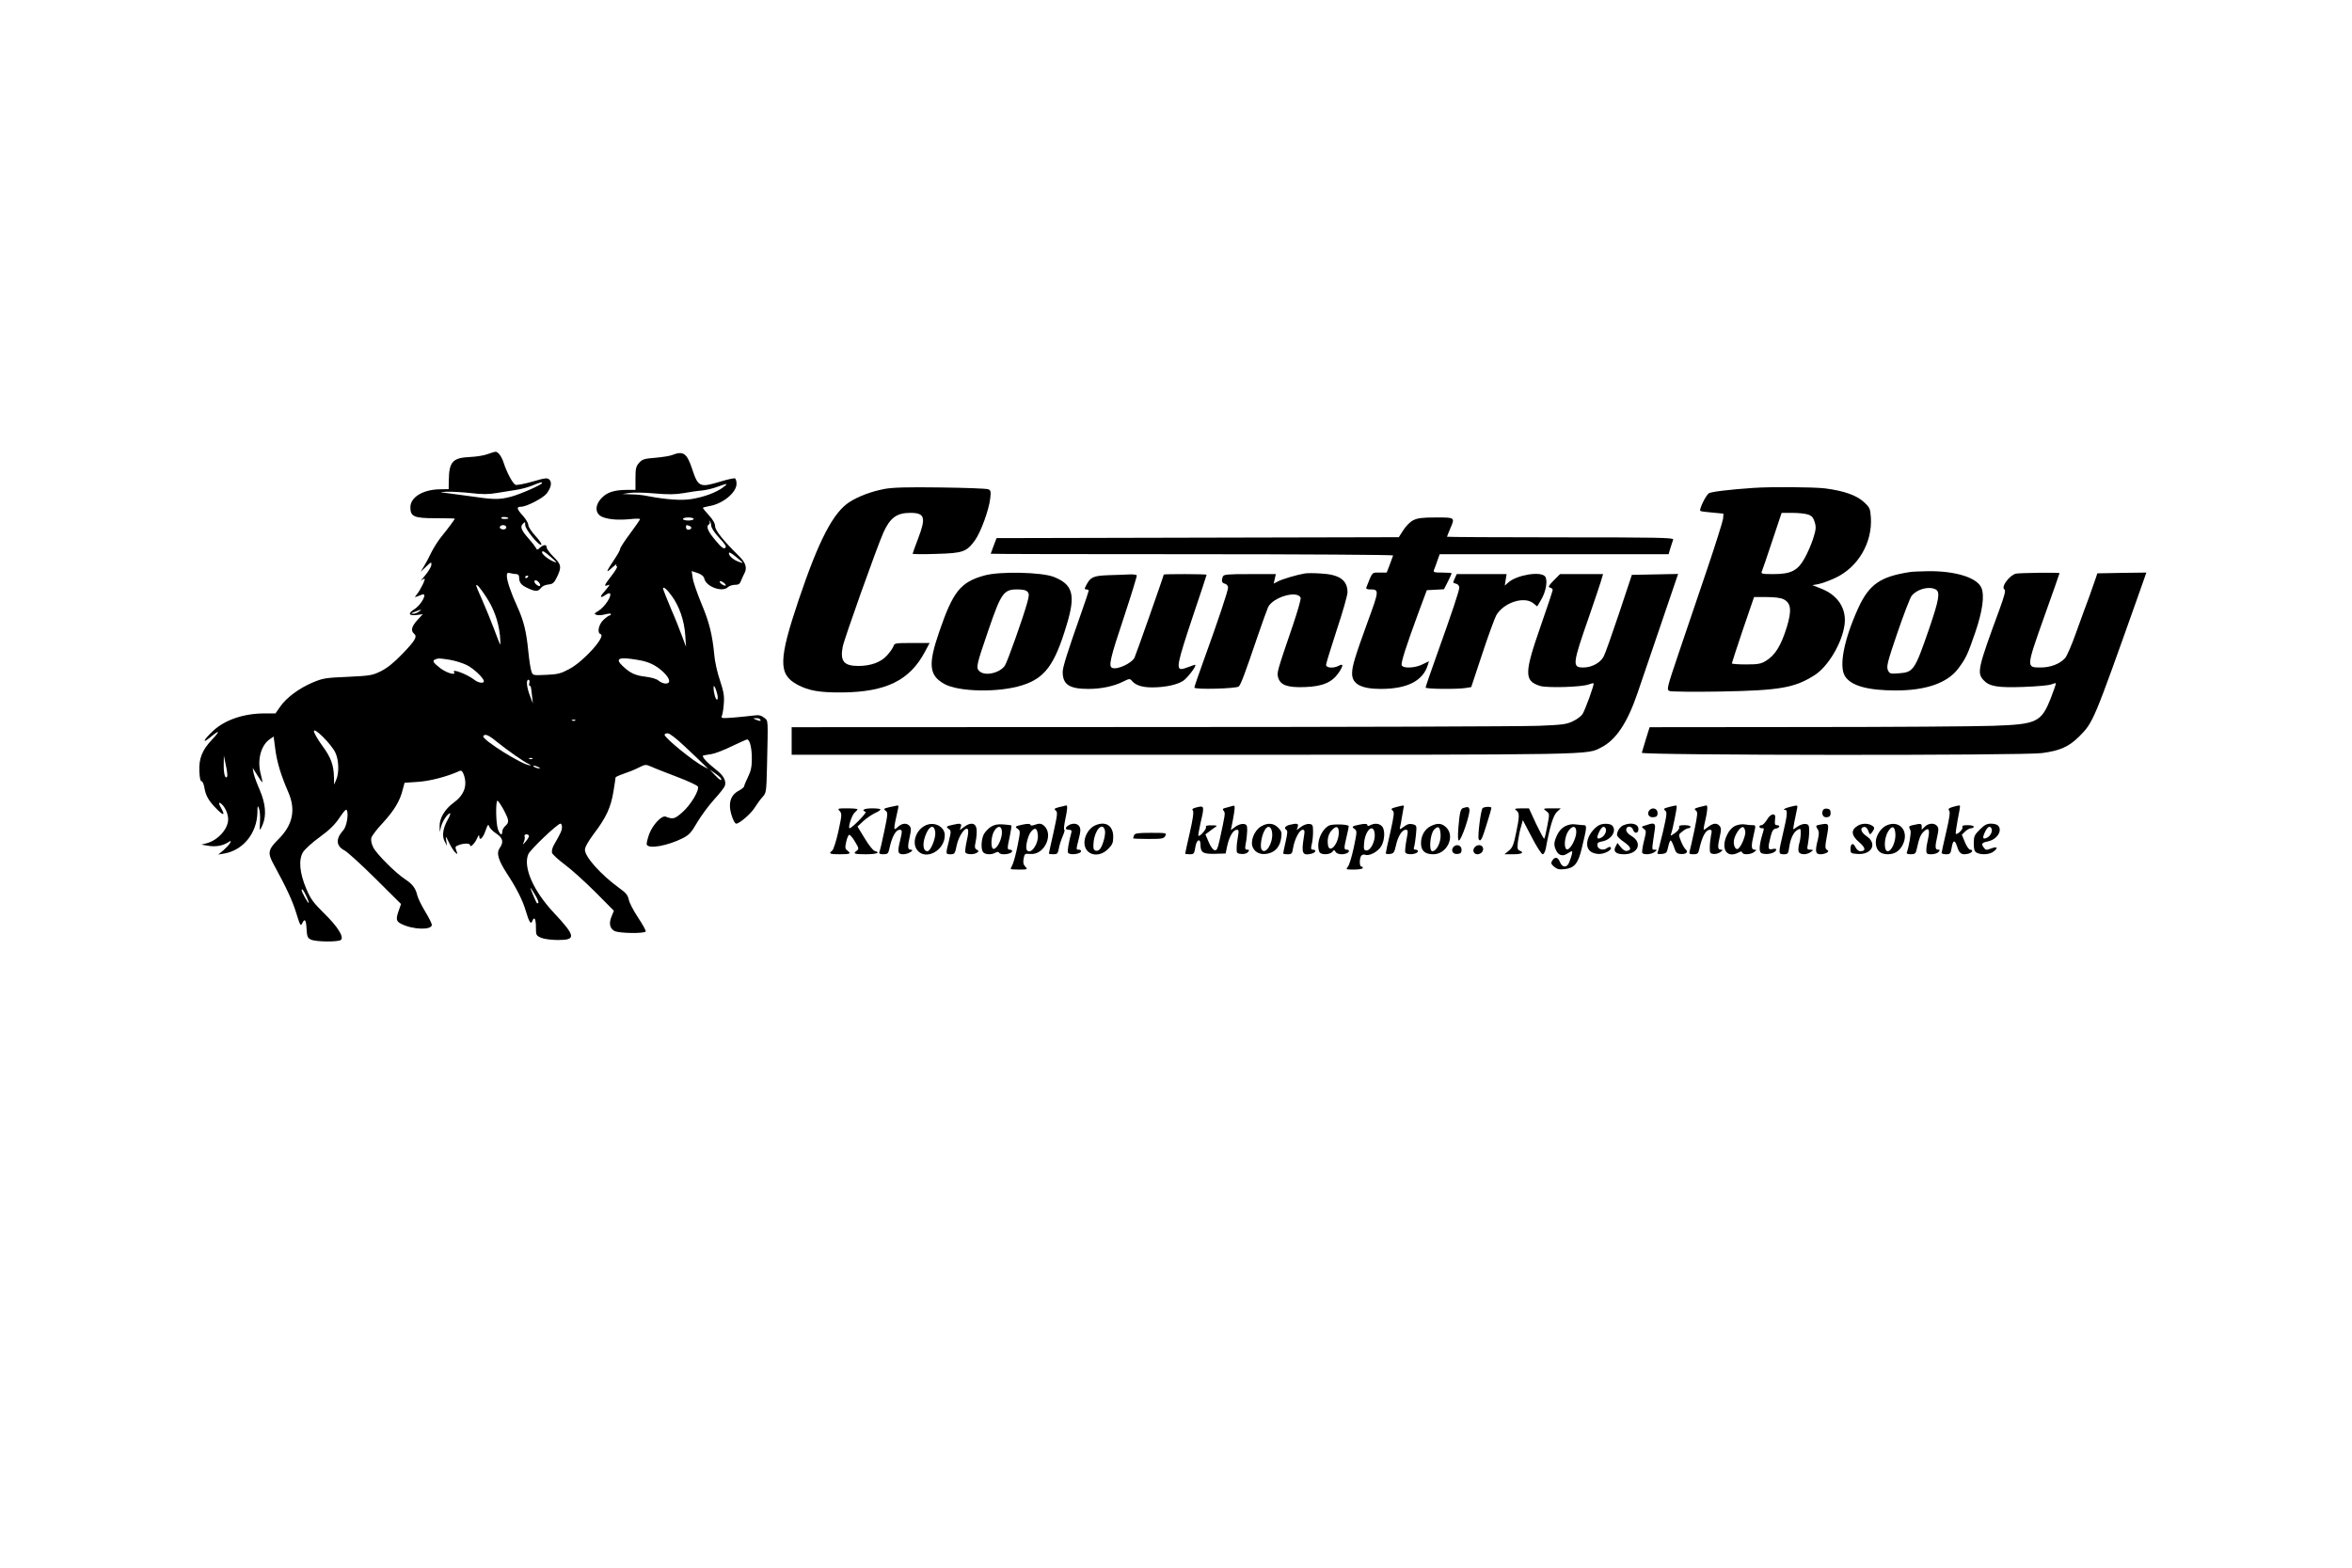
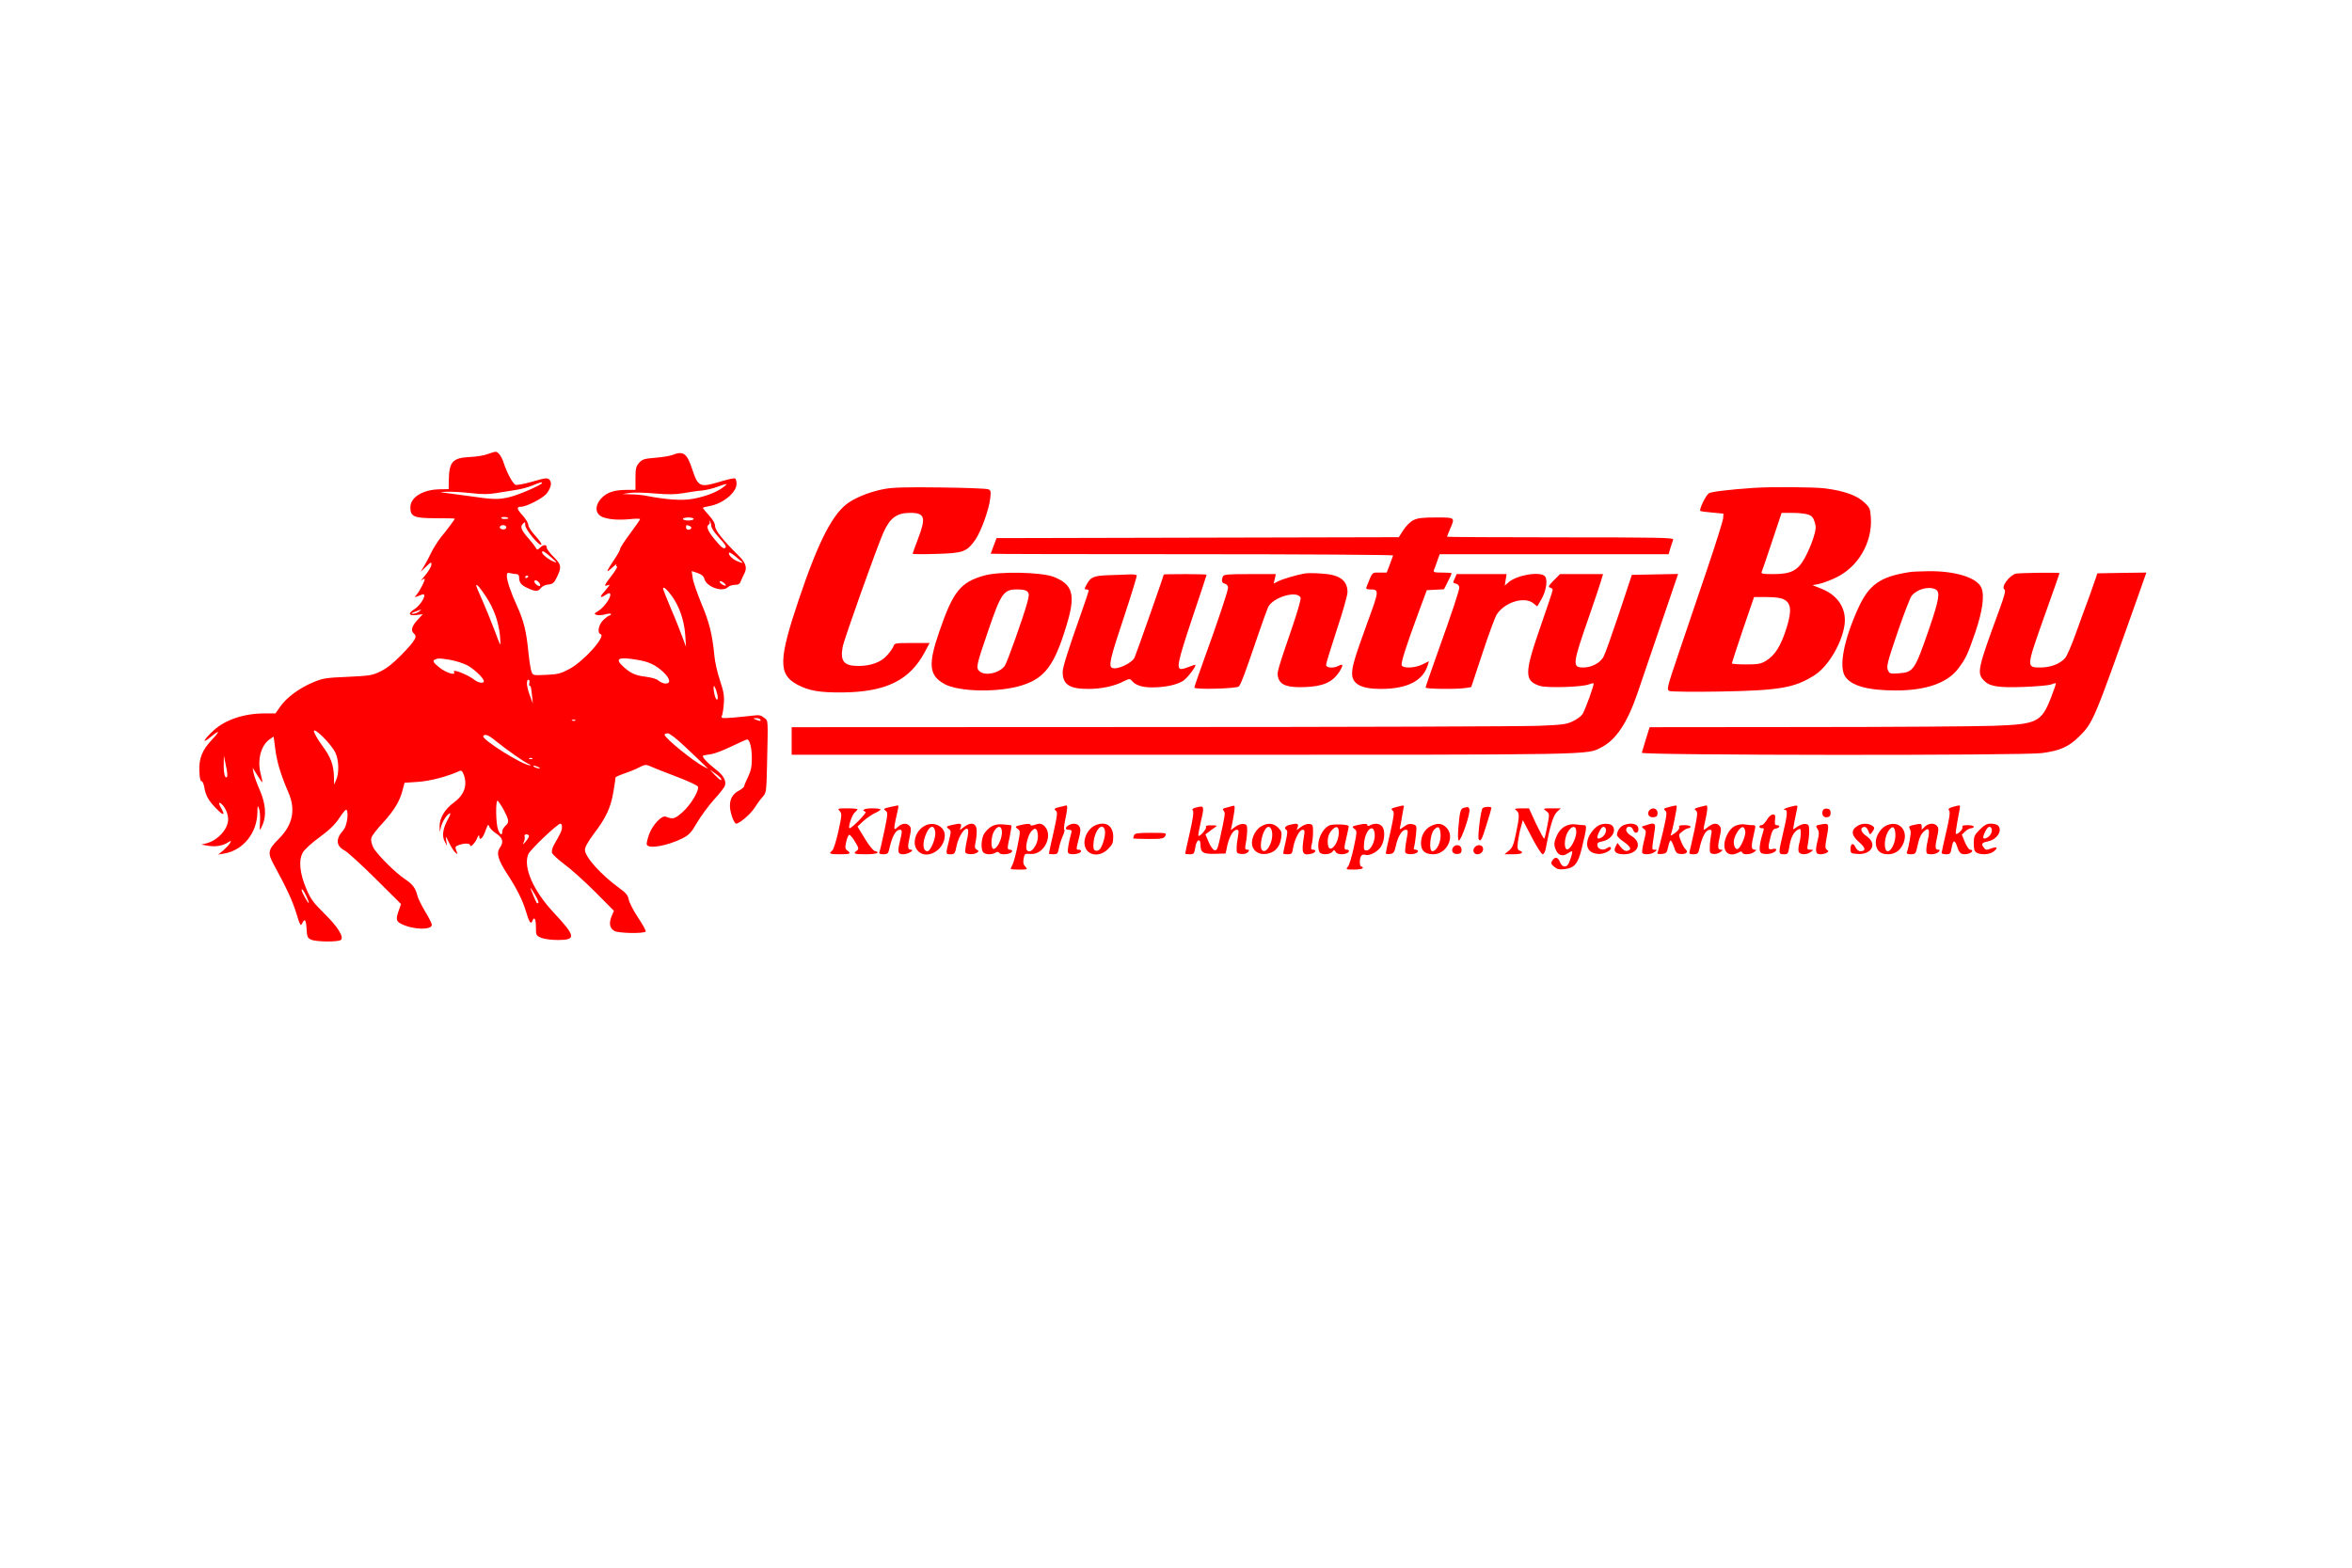
<svg xmlns="http://www.w3.org/2000/svg" version="1.0" width="1536pt" height="1024pt" viewBox="0 0 1536 1024" preserveAspectRatio="xMidYMid meet">
-   <g transform="translate(0,1024) scale(0.1,-0.1)" fill="#000000" stroke="none">
+   <g transform="translate(0,1024) scale(0.1,-0.1)" fill="red" stroke="none">
    <path d="M3185 7274 c-22 -9 -73 -17 -114 -19 -114 -5 -138 -30 -140 -150 l-1 -60 -58 -1 c-111 -2 -192 -52 -192 -118 0 -61 24 -71 166 -71 68 0 124 -1 124 -3 0 -5 -47 -68 -91 -122 -20 -25 -48 -70 -63 -100 -14 -30 -36 -71 -48 -90 l-21 -35 36 34 c33 32 36 32 34 11 -1 -12 -19 -43 -41 -69 -22 -25 -33 -40 -26 -33 8 6 18 12 22 12 10 0 -28 -77 -51 -104 -17 -21 -18 -21 34 0 41 16 -3 -67 -50 -96 -43 -27 -36 -44 17 -37 l39 5 -36 -39 c-37 -41 -44 -69 -21 -88 23 -19 8 -45 -77 -133 -56 -58 -100 -93 -141 -113 -55 -27 -71 -29 -215 -36 -144 -6 -162 -9 -229 -37 -88 -37 -173 -100 -213 -159 l-30 -43 -72 0 c-134 0 -257 -42 -332 -111 -64 -59 -81 -93 -23 -46 64 53 69 46 11 -16 -63 -67 -85 -122 -81 -207 2 -42 7 -64 14 -63 6 1 14 -16 18 -38 9 -56 28 -90 81 -143 45 -46 57 -44 30 4 -19 33 -19 45 1 29 24 -20 44 -65 44 -101 0 -62 -66 -136 -140 -156 l-35 -9 42 -7 c48 -9 97 -1 131 21 22 14 23 13 13 -6 -6 -10 -26 -31 -43 -46 l-33 -27 40 7 c123 21 214 134 216 269 0 44 2 48 10 26 6 -14 9 -51 7 -83 -2 -31 -2 -57 0 -57 2 0 10 16 18 35 25 60 18 137 -19 223 -19 43 -37 93 -41 112 l-6 35 30 -48 c16 -26 31 -47 33 -47 2 0 -2 24 -10 53 -25 92 1 191 61 230 l23 16 11 -84 c11 -84 36 -167 85 -280 50 -115 29 -214 -65 -307 -69 -69 -72 -90 -28 -169 80 -147 120 -232 145 -314 24 -79 29 -87 38 -67 17 36 26 25 29 -35 3 -50 6 -59 28 -70 32 -16 182 -17 197 -2 20 20 -23 88 -111 174 -70 69 -87 92 -116 160 -44 105 -51 189 -21 239 12 19 61 64 110 99 63 46 99 81 129 127 32 47 43 58 48 46 11 -29 -3 -106 -24 -129 -51 -56 -48 -103 8 -132 18 -9 108 -91 201 -183 l168 -167 -14 -40 c-21 -58 -18 -73 14 -89 75 -39 201 -43 201 -7 0 9 -20 49 -44 88 -24 40 -47 87 -51 105 -11 46 -30 72 -78 104 -63 41 -186 164 -209 208 -12 24 -17 48 -13 63 3 13 37 58 76 99 73 80 111 142 129 216 l12 45 88 6 c77 5 190 34 271 71 13 5 19 -1 28 -25 25 -71 2 -132 -66 -182 -57 -41 -93 -101 -92 -153 l1 -39 8 34 c9 36 39 82 58 89 6 2 1 -16 -13 -40 -33 -60 -40 -109 -21 -144 l15 -29 -5 35 c-5 33 -4 32 19 -15 13 -27 31 -56 41 -64 15 -13 16 -12 6 13 -9 24 -7 28 16 36 34 13 74 13 74 -1 0 -19 32 13 46 46 9 20 13 24 14 12 0 -34 25 -11 41 38 14 39 18 44 23 28 4 -12 24 -33 46 -47 44 -29 51 -56 24 -94 -24 -34 -11 -78 46 -167 64 -97 104 -177 124 -246 21 -71 33 -90 42 -66 13 34 24 16 24 -39 0 -53 1 -55 35 -70 20 -8 67 -14 110 -14 119 0 115 25 -29 179 -133 142 -201 297 -166 381 12 30 191 200 210 200 6 0 10 -10 10 -22 0 -22 -8 -40 -53 -118 -10 -18 -15 -39 -12 -51 4 -10 41 -45 83 -76 42 -31 132 -112 199 -179 l122 -123 -15 -37 c-19 -44 -12 -79 19 -95 28 -16 199 -18 204 -3 2 6 -21 47 -51 92 -29 44 -57 97 -60 117 -6 28 -18 43 -64 76 -118 86 -222 202 -222 248 0 18 21 55 59 106 80 105 110 171 127 274 8 47 14 89 14 93 0 3 24 14 53 24 28 9 73 27 98 40 44 22 46 22 85 5 21 -10 97 -39 167 -66 71 -27 131 -55 135 -63 9 -26 -48 -121 -102 -168 -50 -44 -61 -47 -109 -28 -26 9 -84 -53 -107 -113 -11 -31 -19 -62 -16 -70 12 -30 135 -8 235 42 42 22 56 37 94 103 25 42 74 109 110 149 36 39 68 80 71 91 10 31 -9 67 -56 103 -62 49 -99 89 -85 94 7 2 30 6 52 9 22 3 82 26 133 51 52 25 97 45 101 45 17 0 31 -55 31 -123 0 -56 -6 -83 -25 -122 -13 -27 -25 -55 -25 -60 0 -6 -15 -19 -34 -29 -42 -22 -61 -56 -59 -106 2 -42 27 -110 41 -110 21 0 94 63 119 102 15 24 38 56 52 71 25 28 26 32 30 200 7 323 9 296 -19 319 -20 16 -34 19 -70 14 -24 -3 -82 -9 -129 -13 -80 -6 -84 -5 -76 13 4 10 10 46 12 79 4 48 -1 78 -25 150 -17 50 -34 124 -37 165 -13 135 -33 217 -85 339 -27 66 -53 140 -56 165 l-7 46 39 -13 c27 -10 40 -21 44 -38 13 -52 118 -90 154 -54 8 8 29 15 46 15 24 0 32 6 40 28 6 15 15 35 20 44 21 37 11 71 -31 113 -102 100 -159 170 -159 198 0 18 -14 42 -40 71 -22 24 -40 46 -40 48 0 3 18 8 41 12 88 14 179 88 179 146 0 16 -4 32 -10 35 -5 3 -47 -6 -93 -20 -138 -42 -148 -37 -188 85 -33 99 -57 116 -126 89 -15 -7 -66 -15 -112 -19 -75 -6 -87 -10 -108 -34 -20 -23 -23 -38 -23 -102 l0 -74 -57 0 c-78 0 -127 -15 -161 -50 -50 -49 -48 -108 5 -128 43 -16 103 -20 177 -13 36 4 66 4 66 0 0 -3 -29 -46 -65 -94 -36 -48 -65 -93 -65 -100 0 -7 -16 -37 -36 -66 -56 -84 -61 -98 -19 -59 21 19 35 29 31 23 -4 -7 -2 -13 3 -13 6 0 -9 -27 -34 -59 -50 -65 -53 -73 -27 -64 15 6 16 5 2 -13 -8 -10 -23 -29 -34 -41 -22 -26 -11 -30 20 -8 12 8 24 12 27 9 15 -16 -34 -89 -76 -115 -27 -16 -29 -19 -12 -25 10 -4 35 -3 57 3 21 6 38 6 38 2 0 -5 -4 -9 -9 -9 -5 0 -23 -13 -40 -29 -32 -30 -43 -85 -19 -93 38 -13 -110 -178 -204 -228 -54 -29 -75 -35 -150 -38 -87 -4 -88 -4 -97 21 -6 15 -15 75 -21 134 -13 131 -30 198 -71 289 -42 91 -69 171 -69 202 0 20 4 23 23 18 12 -3 30 -6 40 -6 10 0 17 -8 17 -19 0 -35 12 -52 53 -71 51 -25 72 -25 89 -1 8 11 28 21 48 23 30 3 38 9 57 48 32 66 29 83 -22 133 -25 25 -45 52 -45 61 0 21 -19 20 -43 -1 -18 -17 -19 -17 -29 1 -6 10 -25 35 -43 55 -50 56 -60 80 -41 99 15 15 16 14 16 -8 0 -28 93 -140 105 -128 5 4 -13 30 -38 57 -26 28 -47 60 -47 72 0 12 -16 39 -35 60 -41 45 -44 59 -12 59 35 0 141 55 166 85 30 39 37 73 19 92 -14 13 -26 12 -111 -13 -52 -15 -102 -24 -110 -21 -18 7 -57 80 -77 142 -14 44 -37 75 -54 74 -6 0 -29 -7 -51 -15z m355 -189 c0 -11 -146 -75 -205 -90 -77 -20 -110 -19 -274 5 -75 10 -152 21 -171 23 -20 2 -9 4 27 5 34 1 106 -3 160 -9 75 -9 115 -8 168 1 39 6 95 15 125 20 30 4 78 17 105 28 53 22 65 25 65 17z m1180 -30 c-45 -33 -124 -62 -205 -75 -65 -10 -161 -4 -287 20 -28 6 -76 11 -107 11 l-56 2 45 7 c25 4 99 3 164 -3 91 -8 137 -7 190 2 39 7 93 15 120 17 27 3 72 13 100 24 69 25 76 24 36 -5z m-1400 -201 c0 -2 -12 -4 -26 -4 -14 0 -23 4 -20 9 6 8 46 4 46 -5z m1210 -4 c0 -5 -16 -10 -35 -10 -19 0 -35 5 -35 10 0 6 16 10 35 10 19 0 35 -4 35 -10z m115 -44 c0 -14 21 -46 52 -79 40 -43 49 -58 39 -66 -10 -8 -26 4 -64 50 -50 59 -63 91 -42 104 6 4 7 12 4 18 -4 7 -3 8 1 4 5 -4 9 -18 10 -31z m-1340 -5 c3 -5 1 -13 -5 -16 -15 -9 -43 3 -35 15 8 13 32 13 40 1z m1199 3 c18 -7 12 -24 -10 -24 -8 0 -14 7 -14 15 0 17 2 18 24 9z m-904 -205 c40 -35 42 -38 15 -27 -33 13 -75 47 -75 60 0 15 15 7 60 -33z m1250 -35 c0 -2 -12 1 -27 7 -35 13 -63 38 -63 56 0 9 17 0 45 -23 25 -20 45 -38 45 -40z m-1400 -88 c0 -3 -4 -8 -10 -11 -5 -3 -10 -1 -10 4 0 6 5 11 10 11 6 0 10 -2 10 -4z m70 -41 c7 -9 10 -18 7 -22 -8 -7 -37 15 -37 28 0 14 16 11 30 -6z m1220 -18 c0 -4 -9 -3 -20 3 -11 6 -20 15 -20 20 0 6 9 5 20 -2 11 -7 20 -16 20 -21z m-1565 -76 c51 -78 80 -160 90 -251 3 -36 4 -63 2 -60 -3 3 -22 50 -42 105 -21 55 -55 139 -76 186 -22 48 -39 90 -39 93 0 17 25 -12 65 -73z m1211 8 c50 -68 82 -160 89 -256 l5 -78 -24 65 c-13 36 -46 120 -75 186 -28 67 -51 125 -51 128 0 18 23 0 56 -45z m-1650 -104 c-11 -8 -29 -15 -40 -14 -15 0 -10 4 14 13 46 18 48 18 26 1z m203 -315 c35 -6 85 -22 111 -35 45 -23 110 -85 110 -105 0 -16 -36 -11 -61 9 -47 36 -149 76 -134 51 15 -24 -46 -7 -89 25 -48 37 -55 50 -33 58 18 8 27 8 96 -3z m1223 0 c73 -11 121 -34 170 -80 45 -43 51 -76 13 -75 -13 1 -33 9 -44 19 -12 11 -46 21 -86 26 -67 8 -99 23 -147 68 -55 51 -28 63 94 42z m-705 -150 c-3 -11 -2 -20 2 -20 8 0 9 -3 16 -70 l5 -45 -19 50 c-22 57 -26 105 -10 105 6 0 9 -9 6 -20z m1228 -77 c4 -19 3 -33 -3 -33 -9 0 -22 47 -22 79 1 14 2 14 9 1 5 -8 12 -30 16 -47z m280 -163 c7 -12 -2 -12 -30 0 -19 8 -19 9 2 9 12 1 25 -3 28 -9z m-1208 -6 c-3 -3 -12 -4 -19 -1 -8 3 -5 6 6 6 11 1 17 -2 13 -5z m-1567 -210 c23 -47 26 -134 5 -179 l-13 -30 -1 48 c-2 80 -19 129 -77 207 -30 41 -54 84 -54 94 0 29 114 -85 140 -140z m2278 44 c48 -45 103 -97 122 -116 l35 -34 -30 15 c-65 33 -255 187 -255 208 0 5 9 9 21 9 12 0 56 -34 107 -82z m-1225 28 c72 -58 181 -134 209 -146 13 -5 17 -9 10 -9 -43 -3 -319 170 -306 191 11 17 35 7 87 -36z m-1760 -229 c-12 -19 -23 19 -22 78 l1 60 13 -64 c8 -35 12 -68 8 -74z m1994 117 c-3 -3 -12 -4 -19 -1 -8 3 -5 6 6 6 11 1 17 -2 13 -5z m38 -54 c13 -6 15 -9 5 -9 -8 0 -22 4 -30 9 -18 12 -2 12 25 0z m1191 -71 c15 -26 -6 -15 -37 18 l-34 36 32 -22 c18 -12 35 -27 39 -32z m-1417 -208 c36 -69 38 -82 11 -106 -11 -10 -20 -26 -20 -37 0 -29 -15 -21 -28 15 -14 38 -16 187 -3 187 4 0 22 -27 40 -59z m165 -169 c3 -5 -6 -21 -20 -38 -20 -23 -23 -24 -14 -6 6 13 9 30 6 38 -6 15 19 20 28 6z m41 -388 c15 -25 24 -48 21 -51 -3 -4 -8 -4 -10 -2 -6 7 -45 99 -41 99 2 0 15 -21 30 -46z m-1495 -6 c11 -23 18 -43 16 -46 -4 -4 -46 71 -46 83 0 15 12 1 30 -37z" />
    <path d="M5775 7046 c-87 -17 -167 -47 -227 -85 -106 -68 -200 -247 -332 -639 -132 -392 -134 -487 -9 -554 75 -40 144 -52 294 -51 286 3 440 79 539 265 l31 58 -115 0 c-108 0 -115 -1 -121 -21 -4 -12 -23 -39 -42 -60 -40 -45 -107 -69 -187 -69 -95 0 -120 31 -103 124 8 47 224 653 266 747 43 96 87 129 175 129 96 0 105 -29 51 -170 -19 -50 -35 -94 -35 -97 0 -3 69 -4 154 -1 177 5 198 13 254 90 38 54 91 199 99 274 5 43 3 52 -13 58 -11 5 -152 10 -314 12 -223 3 -312 0 -365 -10z" />
    <path d="M11450 7053 c-160 -11 -274 -25 -290 -35 -20 -13 -65 -106 -56 -115 2 -3 38 -8 78 -11 l73 -7 -2 -32 c-2 -17 -48 -165 -104 -330 -55 -164 -138 -408 -184 -543 -81 -240 -82 -245 -61 -254 11 -4 161 -6 331 -3 389 7 486 24 617 108 87 56 178 209 194 328 14 104 -42 192 -150 235 l-60 24 40 7 c21 4 71 22 109 40 148 68 243 229 233 393 -4 60 -7 67 -45 102 -48 45 -131 74 -255 90 -75 9 -357 11 -468 3z m358 -174 c24 -8 34 -20 43 -49 10 -33 9 -49 -10 -108 -12 -38 -37 -95 -55 -127 -45 -82 -89 -105 -204 -105 -76 0 -83 2 -76 18 4 9 35 99 68 199 l61 183 71 0 c39 0 85 -5 102 -11z m-159 -554 c48 -24 53 -73 20 -181 -38 -122 -76 -184 -137 -221 -31 -19 -51 -23 -129 -23 -51 0 -93 3 -93 7 0 4 33 103 72 220 l73 213 83 0 c53 0 93 -5 111 -15z" />
    <path d="M9230 6842 c-20 -9 -48 -38 -65 -64 l-30 -47 -1314 -3 -1313 -3 -19 -50 c-10 -27 -19 -51 -19 -52 0 -2 592 -3 1316 -3 724 0 1314 -4 1312 -8 -1 -4 -12 -31 -22 -60 l-20 -52 -47 0 c-51 0 -45 7 -86 -97 -3 -9 5 -13 23 -13 62 0 62 -4 -14 -211 -85 -234 -102 -291 -102 -339 0 -68 60 -100 187 -100 174 0 277 53 308 158 l7 23 -41 -20 c-48 -25 -129 -29 -137 -6 -6 16 28 122 110 345 l54 145 56 3 56 3 25 49 c14 27 25 52 25 55 0 3 -27 5 -61 5 -54 0 -60 2 -54 18 4 9 14 36 22 60 l15 42 747 0 748 0 12 41 c7 23 15 47 18 55 4 12 -106 14 -736 14 -408 0 -741 2 -741 4 0 2 9 25 20 51 33 76 34 75 -92 75 -88 0 -121 -4 -148 -18z" />
    <path d="M12470 6503 c-192 -30 -264 -81 -335 -236 -93 -205 -127 -379 -86 -444 39 -62 147 -93 332 -93 198 0 338 49 409 145 49 66 59 87 110 235 47 138 61 239 40 290 -28 67 -170 111 -347 109 -54 -1 -109 -3 -123 -6z m171 -113 c31 -17 23 -65 -44 -261 -93 -269 -101 -280 -197 -287 -56 -4 -60 -3 -71 21 -10 23 -3 53 62 243 41 120 83 229 93 242 35 44 113 65 157 42z" />
    <path d="M6429 6481 c-156 -43 -205 -104 -295 -367 -74 -214 -67 -285 32 -341 94 -53 357 -58 510 -9 148 47 211 132 289 391 61 199 43 267 -84 317 -80 31 -353 37 -452 9z m282 -107 c11 -13 10 -25 -3 -72 -27 -99 -129 -384 -145 -409 -33 -50 -133 -72 -168 -36 -22 22 -19 38 62 273 81 236 98 260 186 260 38 0 59 -5 68 -16z" />
    <path d="M8520 6494 c-53 -9 -146 -37 -173 -51 l-29 -15 7 31 7 31 -170 0 c-146 0 -171 -2 -176 -16 -11 -28 -7 -42 14 -47 11 -3 20 -14 20 -25 0 -21 -65 -216 -159 -475 -34 -93 -61 -173 -61 -178 0 -15 276 -7 290 7 14 14 42 89 120 319 32 94 64 182 71 198 30 66 193 114 213 62 3 -8 -20 -88 -50 -177 -104 -304 -106 -311 -97 -343 14 -50 60 -67 173 -63 119 4 180 31 224 96 30 46 30 60 -2 43 -33 -18 -82 -14 -82 6 0 9 32 112 70 229 39 116 70 227 70 245 0 80 -53 117 -176 123 -43 3 -90 3 -104 0z" />
    <path d="M13165 6493 c-43 -11 -99 -88 -75 -103 10 -6 1 -40 -34 -136 -140 -380 -146 -409 -102 -457 38 -41 93 -50 261 -44 83 3 163 10 179 16 16 6 30 10 32 8 2 -2 -12 -43 -31 -92 -64 -163 -90 -176 -380 -186 -115 -4 -667 -8 -1226 -8 l-1016 -1 -24 -77 c-13 -43 -25 -84 -27 -90 -5 -17 2495 -19 2614 -2 119 16 175 42 242 108 93 94 92 92 382 909 l57 162 -160 -2 -160 -3 -10 -30 c-5 -16 -24 -70 -42 -120 -19 -49 -57 -155 -86 -235 -28 -80 -61 -156 -73 -169 -33 -37 -94 -61 -159 -61 -95 0 -95 -2 22 329 56 156 101 285 101 287 0 6 -262 2 -285 -3z" />
    <path d="M7240 6483 c-101 -4 -118 -12 -146 -65 -13 -25 -13 -28 1 -28 8 0 15 -4 15 -8 0 -4 -23 -73 -51 -152 -86 -244 -119 -348 -119 -379 0 -82 43 -111 168 -111 84 0 170 18 231 50 35 17 40 18 52 4 24 -30 68 -44 133 -44 85 0 163 17 203 43 28 19 87 96 79 104 -1 2 -19 -4 -39 -12 -20 -8 -43 -15 -51 -15 -35 0 -25 46 68 326 53 157 96 287 96 290 0 2 -63 4 -140 4 -77 0 -140 -1 -140 -3 0 -8 -182 -525 -191 -543 -18 -36 -112 -80 -145 -67 -26 10 -15 60 75 329 49 148 87 272 85 276 -3 4 -24 7 -47 6 -23 -1 -85 -4 -137 -5z" />
    <path d="M9502 6465 c-15 -33 -16 -32 8 -38 11 -3 20 -14 20 -24 0 -21 -43 -151 -149 -447 -39 -109 -71 -202 -71 -207 0 -10 205 -12 261 -3 l37 6 72 217 c39 119 81 232 91 251 47 83 181 128 242 80 l26 -21 27 46 c31 53 43 127 24 150 -29 35 -183 10 -239 -39 l-24 -21 6 38 6 37 -163 0 -163 0 -11 -25z" />
    <path d="M10146 6448 c-33 -34 -38 -43 -23 -46 9 -2 17 -9 17 -15 0 -7 -36 -115 -80 -241 -106 -304 -106 -353 -4 -386 45 -15 273 -8 318 9 16 6 31 10 33 7 6 -6 -54 -171 -72 -200 -9 -14 -37 -35 -63 -47 -40 -20 -69 -24 -226 -30 -100 -4 -1237 -8 -2528 -8 l-2348 -1 0 -90 0 -90 2554 0 c2750 0 2634 -2 2735 49 95 49 169 161 234 351 20 58 88 257 151 443 l115 338 -151 -3 -151 -3 -83 -250 c-46 -137 -91 -265 -101 -283 -21 -41 -78 -72 -132 -72 -75 0 -73 19 39 340 33 96 67 196 75 223 l14 47 -141 0 -140 0 -42 -42z" />
    <path d="M5810 4968 c-39 -9 -42 -12 -27 -23 16 -12 16 -19 -8 -134 -14 -67 -28 -128 -32 -136 -4 -11 3 -15 26 -15 25 0 32 5 37 28 19 88 43 132 71 132 16 0 16 -10 -1 -80 -16 -67 -12 -80 23 -80 32 0 79 29 49 30 -21 0 -22 19 -6 89 9 40 9 53 -2 66 -18 21 -50 19 -77 -7 -30 -28 -30 -22 2 120 3 12 2 22 -2 21 -5 -1 -28 -6 -53 -11z" />
    <path d="M6917 4968 c-31 -8 -35 -12 -23 -22 14 -10 12 -26 -14 -144 -17 -73 -30 -135 -30 -137 0 -3 13 -5 29 -5 25 0 30 4 36 38 3 20 15 56 25 80 10 23 15 42 11 42 -5 0 -2 28 5 63 15 71 17 97 7 96 -5 -1 -25 -6 -46 -11z" />
    <path d="M7817 4967 c-28 -7 -35 -12 -27 -21 7 -9 1 -53 -20 -145 -17 -73 -30 -134 -30 -137 0 -2 13 -4 29 -4 28 0 30 3 37 45 7 51 34 64 34 17 0 -51 17 -61 94 -59 l70 2 11 52 c14 61 39 103 62 103 13 0 14 -7 8 -42 -5 -24 -9 -59 -9 -78 -1 -32 2 -35 30 -38 19 -2 36 3 44 12 10 13 10 16 -5 16 -14 0 -16 6 -9 43 5 23 8 60 9 82 0 35 -3 40 -24 43 -13 2 -37 -6 -53 -18 l-30 -22 6 28 c4 16 10 53 15 82 7 46 6 52 -8 48 -9 -3 -28 -8 -44 -12 -22 -5 -25 -9 -16 -20 12 -15 12 -16 -27 -195 -13 -56 -18 -66 -33 -62 -10 2 -27 27 -38 54 l-21 49 23 17 c12 10 31 23 41 30 16 10 13 12 -23 12 -31 1 -41 -3 -37 -12 4 -13 -42 -65 -50 -56 -2 2 5 42 15 87 25 106 24 111 -24 99z" />
    <path d="M9117 4968 c-31 -8 -35 -12 -23 -22 13 -10 11 -27 -14 -141 -17 -71 -30 -134 -30 -138 0 -5 12 -7 27 -5 24 3 29 9 39 54 13 61 40 104 64 104 16 0 17 -5 5 -67 -7 -37 -10 -73 -8 -80 8 -21 83 -14 83 8 0 5 -7 9 -16 9 -11 0 -14 5 -9 17 3 10 9 46 12 80 6 61 5 62 -21 69 -20 5 -36 1 -58 -16 -27 -20 -29 -20 -25 -4 3 11 8 39 12 64 4 25 9 53 11 63 6 19 5 19 -49 5z" />
    <path d="M10897 4968 c-31 -8 -35 -12 -23 -22 14 -10 12 -26 -14 -140 -17 -70 -33 -133 -36 -138 -4 -5 8 -8 27 -6 31 3 35 7 43 46 5 23 12 42 16 42 5 0 14 -19 22 -42 11 -36 18 -44 42 -46 36 -4 56 13 34 30 -8 7 -22 32 -31 55 -16 42 -16 42 10 62 14 12 32 21 39 21 8 0 14 5 14 10 0 6 -18 10 -40 10 -29 0 -38 -3 -34 -14 3 -8 -8 -23 -27 -37 -30 -21 -32 -21 -25 -3 8 19 36 157 36 175 0 10 -2 10 -53 -3z" />
    <path d="M11097 4968 c-32 -9 -35 -12 -22 -22 13 -10 12 -24 -10 -131 -14 -66 -28 -128 -31 -137 -4 -15 1 -18 25 -18 25 0 32 5 37 28 20 90 43 132 72 132 11 0 13 -8 6 -37 -4 -21 -8 -56 -8 -78 -1 -35 2 -40 24 -43 14 -2 34 4 45 12 18 14 18 15 3 16 -21 0 -22 19 -6 89 9 40 9 53 -2 66 -17 21 -42 19 -73 -5 -14 -11 -27 -20 -30 -20 -3 0 1 26 9 58 15 64 18 103 7 101 -5 -1 -25 -6 -46 -11z" />
    <path d="M11692 4970 c-34 -8 -54 -20 -34 -20 17 0 15 -33 -13 -150 -32 -136 -32 -140 4 -140 27 0 29 3 36 47 8 58 29 99 55 113 18 10 20 8 20 -22 0 -18 -4 -49 -10 -68 -5 -19 -7 -43 -4 -52 7 -22 52 -24 80 -3 18 14 18 14 -4 15 -21 0 -22 3 -15 38 4 20 8 57 8 82 0 40 -3 45 -24 48 -13 2 -36 -6 -52 -17 -16 -12 -29 -19 -29 -17 0 5 15 84 26 134 5 24 5 24 -44 12z" />
    <path d="M12752 4969 c-26 -8 -31 -13 -23 -23 8 -10 3 -46 -19 -140 -16 -70 -30 -131 -30 -137 0 -5 13 -9 29 -9 26 0 30 4 36 40 9 55 21 58 37 8 14 -45 30 -55 74 -44 25 7 33 26 10 26 -7 0 -23 22 -34 49 l-20 49 22 21 c12 12 30 21 39 21 9 0 17 5 17 10 0 6 -18 10 -40 10 -30 0 -38 -3 -34 -14 5 -13 -35 -51 -43 -42 -3 2 3 41 11 86 9 45 16 86 16 91 0 11 -4 10 -48 -2z" />
    <path d="M9558 4963 c-20 -5 -25 -25 -34 -130 -4 -54 -3 -83 3 -83 17 0 78 182 69 205 -5 15 -9 16 -38 8z" />
    <path d="M9683 4962 c-12 -7 -35 -190 -26 -204 12 -20 22 0 51 95 18 56 32 106 32 110 0 9 -42 9 -57 -1z" />
    <path d="M5484 4942 c15 -18 14 -26 -9 -133 -14 -63 -32 -119 -40 -125 -26 -20 -17 -24 50 -24 68 0 76 4 48 25 -14 10 -15 20 -7 55 5 24 14 45 19 47 6 2 23 -18 38 -44 26 -42 27 -48 13 -59 -28 -20 -18 -24 59 -24 70 0 99 11 57 22 -11 3 -40 40 -65 82 l-47 77 37 35 c21 19 55 42 75 52 21 9 38 20 38 25 0 4 -25 7 -55 7 -51 0 -73 -12 -42 -23 11 -4 -88 -105 -104 -107 -14 0 14 86 32 102 11 9 19 19 19 22 0 3 -30 6 -67 6 -63 0 -65 -1 -49 -18z" />
    <path d="M9903 4946 c21 -16 21 -38 -3 -151 -15 -74 -23 -93 -47 -112 l-28 -23 58 0 c55 0 74 11 41 24 -14 5 -16 16 -11 59 4 28 12 72 20 96 l12 44 58 -111 c32 -62 64 -112 72 -112 7 0 16 17 20 38 26 142 49 217 73 239 l25 23 -59 0 c-58 0 -59 -1 -36 -18 22 -17 22 -18 7 -96 -8 -44 -17 -81 -20 -84 -3 -3 -26 40 -53 96 l-47 102 -50 0 c-44 -1 -48 -2 -32 -14z" />
    <path d="M10771 4947 c-18 -23 -2 -49 28 -45 20 2 26 8 26 28 0 29 -34 40 -54 17z" />
    <path d="M11904 4946 c-10 -26 4 -48 28 -44 17 2 23 10 23 28 0 18 -6 26 -23 28 -13 2 -25 -3 -28 -12z" />
    <path d="M11539 4885 c-12 -19 -27 -35 -35 -35 -8 0 -14 -4 -14 -10 0 -5 7 -10 15 -10 18 0 18 5 -1 -59 -8 -29 -14 -64 -12 -79 2 -22 9 -28 35 -30 34 -3 73 12 73 29 0 5 -11 7 -25 3 -30 -7 -31 5 -12 81 10 39 18 51 35 53 25 4 30 22 6 22 -13 0 -15 8 -12 35 3 29 1 35 -14 35 -11 0 -28 -15 -39 -35z" />
    <path d="M6041 4847 c-61 -31 -87 -114 -51 -160 55 -70 180 -3 180 97 0 58 -71 93 -129 63z m67 -44 c4 -39 -31 -123 -51 -123 -32 0 -35 56 -7 118 24 53 53 55 58 5z" />
    <path d="M6225 4853 c-46 -10 -49 -13 -30 -27 17 -12 17 -16 2 -79 -22 -86 -22 -87 11 -87 26 0 29 4 40 59 13 60 55 122 72 105 6 -6 3 -36 -6 -74 -8 -35 -12 -70 -10 -77 6 -15 54 -17 76 -3 13 9 13 12 -1 20 -14 8 -15 17 -7 54 5 25 8 60 6 78 -4 42 -37 50 -80 18 l-30 -22 7 21 c7 22 -3 25 -50 14z" />
    <path d="M6472 4840 c-17 -11 -38 -33 -47 -49 -18 -36 -20 -102 -3 -119 15 -15 53 -16 78 -2 13 7 21 7 25 0 11 -19 85 -9 85 11 0 5 -7 9 -15 9 -18 0 -18 7 0 90 7 36 12 66 10 68 -2 2 -26 5 -53 7 -35 3 -58 -2 -80 -15z m71 -44 c-3 -45 -33 -101 -54 -101 -21 0 -18 85 5 119 26 40 52 30 49 -18z" />
    <path d="M6675 4853 c-46 -10 -49 -13 -29 -27 18 -13 18 -16 0 -107 -10 -52 -25 -107 -32 -123 -8 -16 -14 -31 -14 -33 0 -1 25 -3 57 -3 54 0 56 1 39 19 -13 14 -16 28 -11 53 6 32 8 33 44 30 97 -9 159 142 79 192 -13 8 -26 7 -48 -1 -16 -6 -30 -7 -30 -2 0 9 -20 10 -55 2z m103 -69 c4 -61 -50 -132 -73 -95 -10 17 7 91 27 117 27 33 42 26 46 -22z" />
    <path d="M6978 4849 c-24 -14 -23 -29 3 -29 15 0 19 -5 16 -17 -18 -65 -28 -124 -22 -133 11 -18 85 -9 85 11 0 5 -7 9 -15 9 -18 0 -18 -1 0 71 12 44 13 64 5 79 -12 22 -44 26 -72 9z" />
    <path d="M7155 4850 c-36 -14 -66 -57 -72 -99 -12 -90 85 -125 153 -57 29 29 34 41 34 80 0 72 -48 104 -115 76z m60 -31 c8 -24 -10 -95 -30 -123 -9 -11 -20 -16 -31 -12 -13 5 -16 16 -12 56 8 79 57 132 73 79z" />
    <path d="M8234 4841 c-44 -27 -71 -98 -52 -137 17 -36 56 -51 104 -38 45 11 74 47 81 102 5 34 2 44 -20 66 -31 31 -70 33 -113 7z m74 -43 c6 -67 -44 -145 -69 -107 -11 17 -2 84 18 122 20 40 47 32 51 -15z" />
    <path d="M8425 4853 c-30 -7 -42 -22 -26 -32 11 -7 10 -20 -3 -79 -9 -39 -16 -73 -16 -76 0 -4 13 -6 29 -6 27 0 30 4 36 43 10 56 41 117 62 117 13 0 15 -7 8 -47 -17 -108 -10 -124 51 -109 27 7 33 26 8 26 -13 0 -14 6 -8 33 5 17 9 55 9 82 0 45 -2 50 -24 53 -13 2 -37 -6 -53 -18 l-30 -22 7 21 c7 22 -4 25 -50 14z" />
    <path d="M8680 4848 c-53 -28 -86 -115 -64 -172 8 -21 67 -21 85 0 11 14 13 14 21 0 9 -16 44 -21 72 -10 20 8 21 24 1 24 -19 0 -19 9 0 89 9 35 14 65 13 66 -13 12 -107 13 -128 3z m63 -53 c-5 -75 -64 -135 -71 -71 -5 40 5 73 29 97 29 29 44 19 42 -26z" />
    <path d="M8875 4853 c-46 -10 -49 -13 -30 -27 18 -13 18 -17 -4 -122 -13 -60 -30 -117 -39 -126 -14 -17 -12 -18 41 -18 32 0 57 5 57 10 0 6 -4 10 -10 10 -12 0 -13 50 -1 69 5 8 16 11 26 8 26 -11 83 19 105 55 24 40 27 110 4 132 -18 18 -47 20 -75 6 -13 -7 -19 -7 -19 0 0 10 -18 11 -55 3z m103 -63 c3 -46 -27 -105 -53 -105 -17 0 -20 6 -17 44 6 90 64 140 70 61z" />
    <path d="M9344 4844 c-39 -19 -64 -62 -64 -112 0 -49 26 -72 80 -72 89 0 145 116 85 175 -28 28 -57 31 -101 9z m64 -55 c3 -50 -26 -109 -54 -109 -24 0 -15 111 11 140 27 29 40 20 43 -31z" />
    <path d="M10221 4843 c-21 -11 -40 -31 -52 -57 -22 -48 -23 -66 -7 -100 15 -33 43 -42 73 -22 13 9 27 16 30 16 7 0 0 -28 -17 -72 -14 -38 -46 -37 -61 2 -13 33 -33 36 -51 7 -9 -15 -6 -22 14 -39 19 -16 34 -19 69 -15 62 7 87 36 110 132 34 140 36 155 15 155 -11 0 -35 3 -54 5 -22 4 -47 -1 -69 -12z m73 -41 c-2 -41 -36 -106 -57 -110 -25 -5 -23 74 3 116 27 43 56 40 54 -6z" />
    <path d="M10450 4853 c-31 -11 -71 -59 -81 -97 -15 -54 11 -90 68 -94 40 -3 97 28 81 44 -4 4 -14 1 -22 -5 -23 -19 -60 -10 -64 15 -2 17 3 23 31 28 61 11 98 71 65 104 -12 12 -51 15 -78 5z m35 -23 c10 -16 -4 -49 -27 -61 -29 -15 -34 -4 -15 36 17 35 31 43 42 25z" />
    <path d="M10603 4850 c-23 -9 -43 -39 -43 -64 0 -8 20 -29 46 -46 46 -32 52 -52 19 -58 -10 -3 -27 7 -40 24 l-22 28 -12 -23 c-18 -33 2 -51 55 -51 92 0 123 75 49 119 -22 13 -35 28 -35 41 0 27 36 27 45 0 9 -28 35 -25 35 4 0 34 -45 47 -97 26z" />
    <path d="M10760 4853 c-8 -2 -21 -7 -29 -9 -11 -4 -10 -7 4 -18 17 -12 17 -16 1 -80 -9 -37 -14 -71 -11 -77 9 -14 59 -11 81 6 18 14 18 14 0 15 -20 0 -20 -9 1 133 6 38 -4 45 -47 30z" />
    <path d="M11333 4846 c-20 -9 -40 -30 -52 -55 -47 -92 -6 -161 72 -120 16 9 22 9 25 0 5 -16 55 -14 78 4 17 13 17 14 2 15 -22 0 -23 24 -4 103 13 56 13 57 -9 57 -12 0 -35 2 -51 5 -16 3 -43 -1 -61 -9z m65 -39 c3 -25 -28 -100 -47 -111 -17 -11 -33 23 -27 58 8 39 43 89 60 83 6 -2 12 -15 14 -30z" />
    <path d="M11883 4853 c-26 -5 -27 -7 -11 -32 8 -14 8 -29 0 -64 -20 -77 -16 -97 16 -97 15 0 34 5 42 10 13 9 13 11 1 19 -12 8 -13 20 -3 74 19 103 19 102 -45 90z" />
    <path d="M12135 4848 c-49 -28 -47 -63 6 -109 43 -36 46 -59 8 -59 -11 0 -24 11 -31 25 -15 33 -33 27 -33 -11 0 -27 3 -29 46 -32 93 -6 131 67 59 116 -37 25 -46 55 -18 60 12 2 22 -6 29 -25 10 -27 11 -27 25 -9 19 26 18 33 -5 46 -25 13 -61 12 -86 -2z" />
    <path d="M12324 4850 c-39 -15 -74 -68 -74 -111 0 -51 27 -79 78 -79 44 0 76 20 97 60 45 87 -16 165 -101 130z m54 -55 c4 -49 -24 -115 -50 -115 -26 0 -25 83 2 128 26 42 44 37 48 -13z" />
    <path d="M12495 4851 c-16 -3 -29 -9 -27 -13 1 -5 5 -15 9 -24 5 -14 -11 -106 -24 -141 -4 -9 5 -13 26 -13 25 0 32 5 37 28 18 81 26 100 49 122 31 29 40 12 26 -51 -6 -24 -11 -56 -11 -71 0 -25 4 -28 34 -28 18 0 39 7 46 15 10 12 10 15 -4 15 -19 0 -20 20 -4 89 9 40 9 53 -2 66 -17 21 -56 19 -80 -5 l-20 -20 0 20 c0 21 -5 22 -55 11z" />
    <path d="M12929 4821 c-35 -35 -39 -44 -39 -89 0 -40 4 -53 19 -62 31 -16 87 -12 112 9 31 25 21 34 -20 18 -29 -11 -34 -10 -46 7 -18 24 -13 32 27 40 60 12 98 72 66 104 -7 7 -27 12 -46 12 -27 0 -43 -9 -73 -39z m76 9 c10 -16 -4 -49 -27 -61 -29 -15 -34 -4 -15 36 17 35 31 43 42 25z" />
    <path d="M7406 4784 c-3 -9 -6 -18 -6 -20 0 -2 45 -4 100 -4 89 0 100 2 110 20 10 19 8 20 -94 20 -85 0 -105 -3 -110 -16z" />
    <path d="M9491 4707 c-18 -23 -2 -49 28 -45 20 2 26 8 26 28 0 29 -34 40 -54 17z" />
    <path d="M9630 4705 c-16 -19 -6 -45 18 -45 25 0 44 23 36 44 -8 20 -38 21 -54 1z" />
  </g>
</svg>
